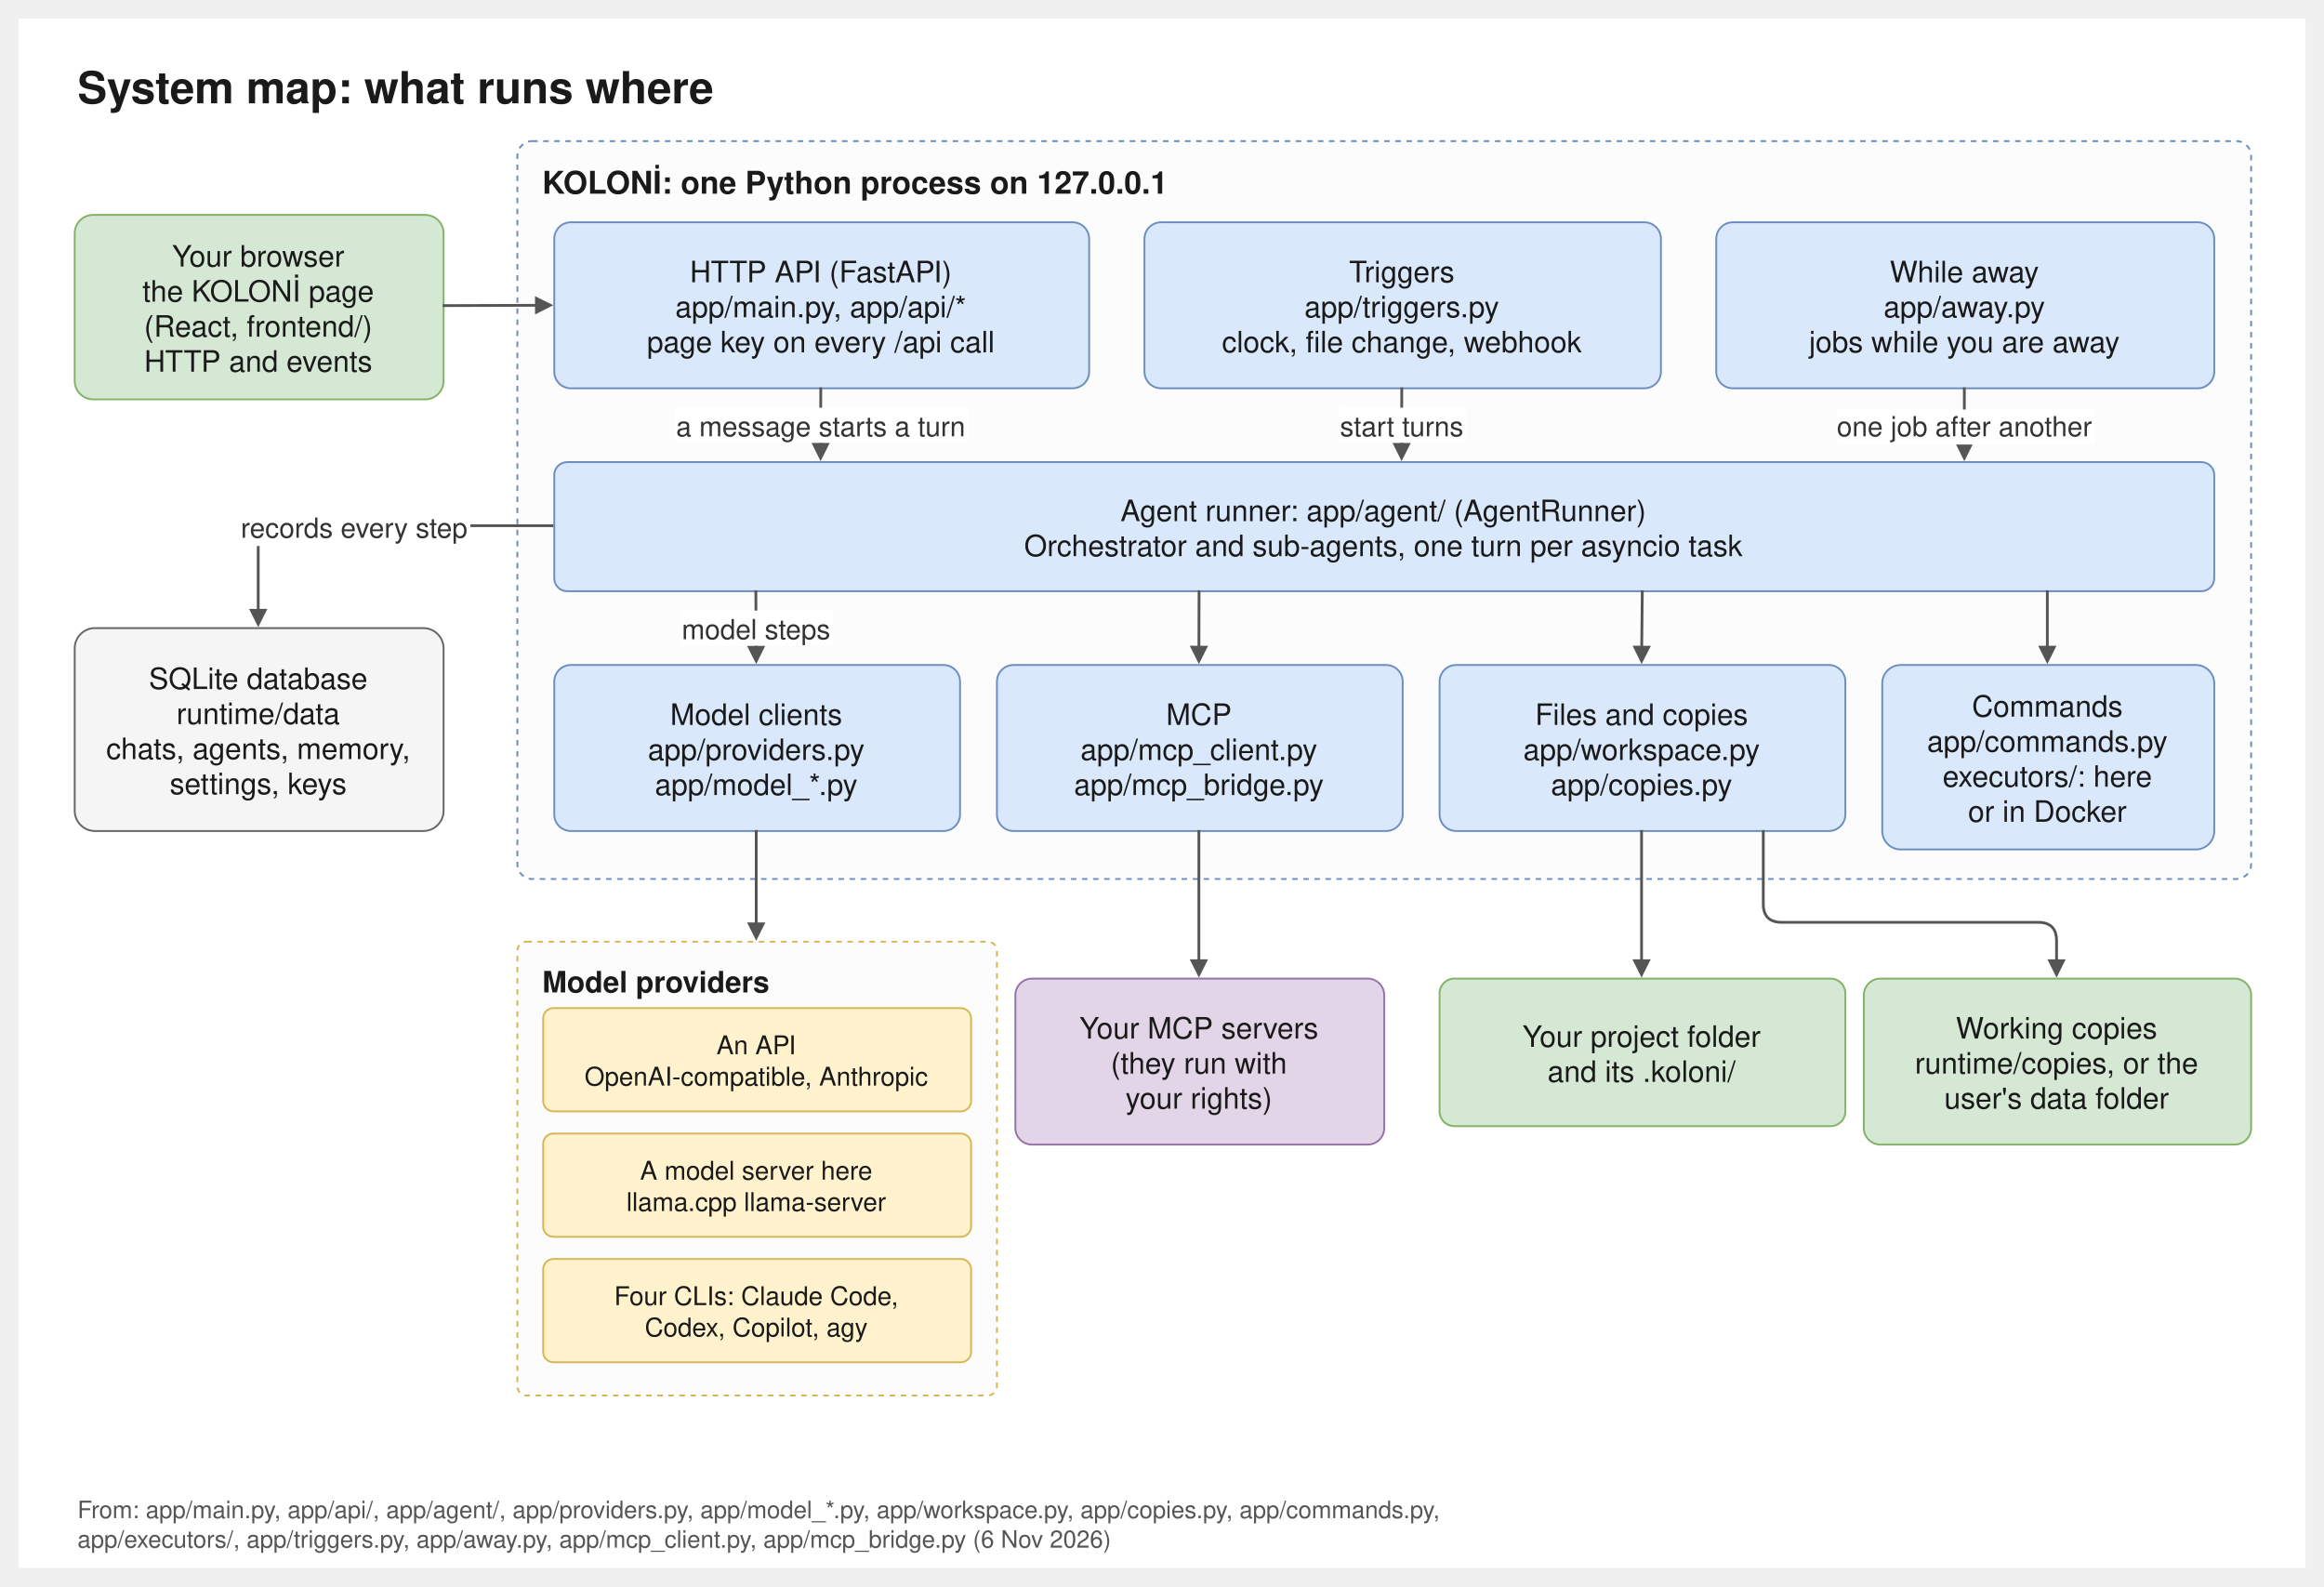
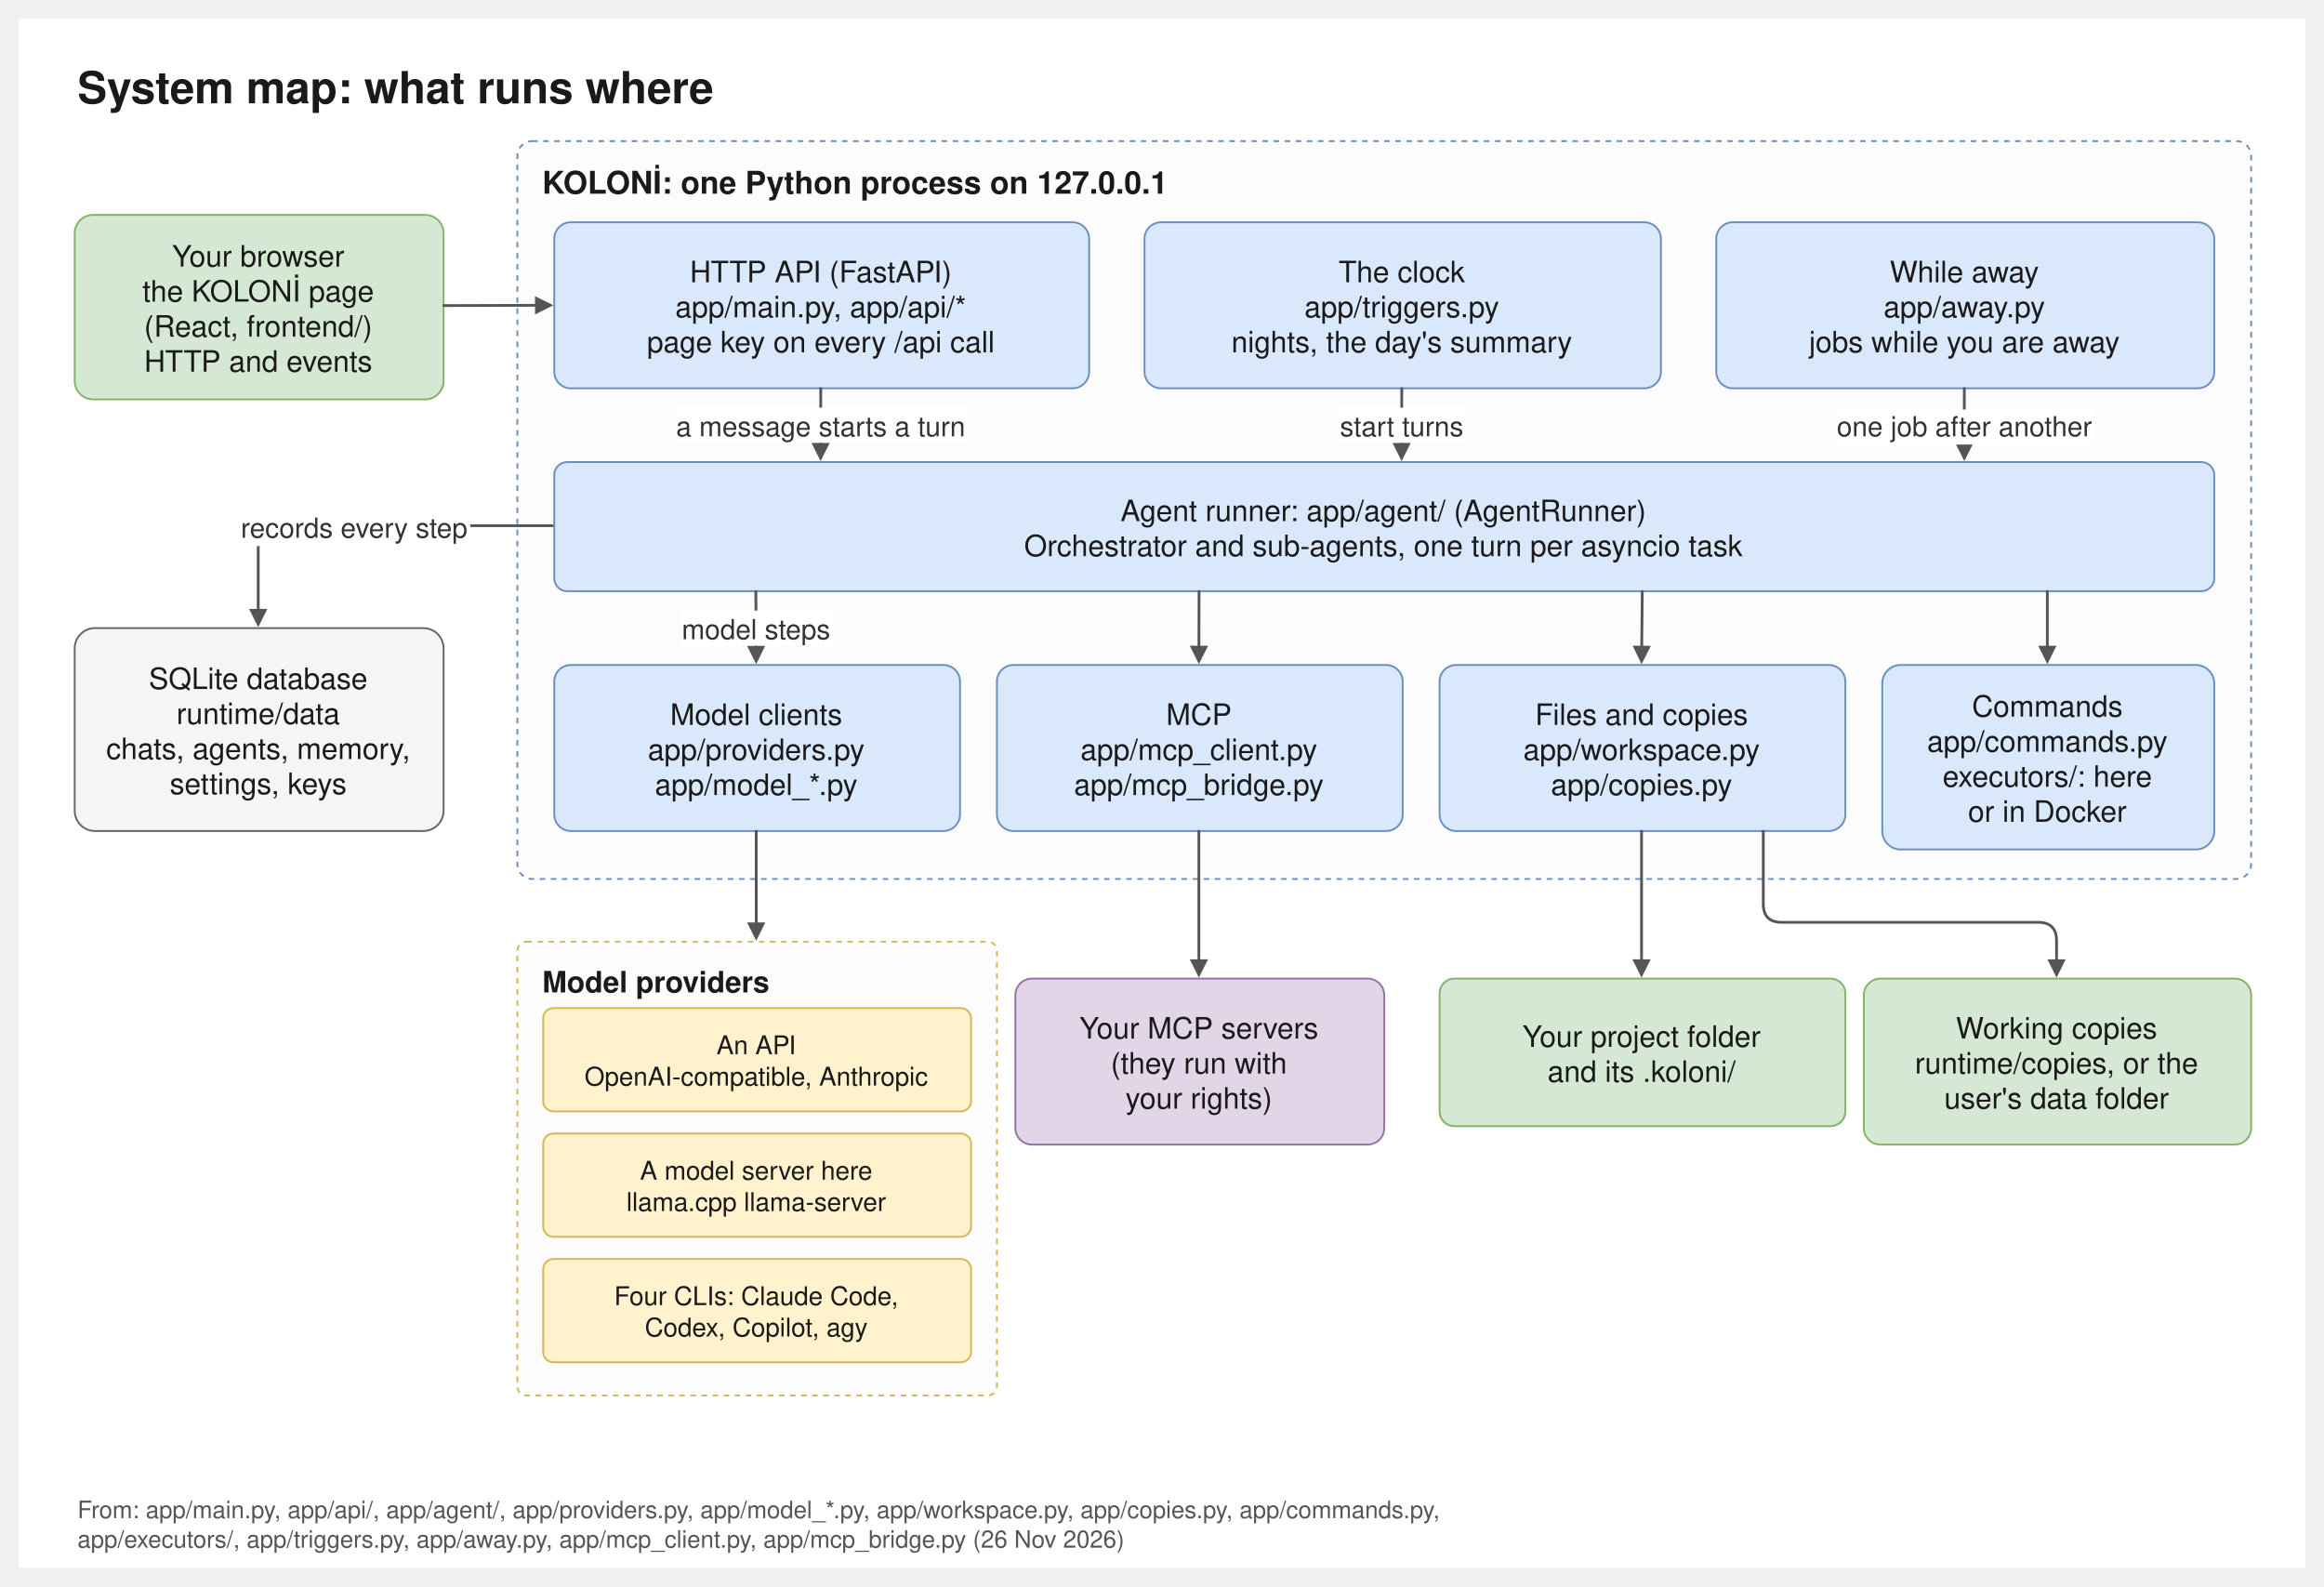
<svg xmlns="http://www.w3.org/2000/svg" style="background: transparent; background-color: transparent;" version="1.1" width="1260px" height="860px" viewBox="0 0 1260 860">
  <defs />
  <g>
    <g data-cell-id="0">
      <g data-cell-id="1">
        <g data-cell-id="backdrop">
          <g>
            <rect x="10" y="10" width="1240" height="840" fill="#ffffff" stroke="none" pointer-events="all" style="fill: light-dark(rgb(255, 255, 255), rgb(18, 18, 18));" />
          </g>
        </g>
        <g data-cell-id="title">
          <g>
            <rect x="40" y="26" width="1180" height="36" fill="none" stroke="none" pointer-events="all" />
          </g>
          <g>
            <g fill="#1a1a1a" font-family="Helvetica" font-weight="bold" text-anchor="start" font-size="24px" style="fill: light-dark(rgb(26, 26, 26), rgb(215, 215, 215));">
              <text x="42" y="56">System map: what runs where</text>
            </g>
          </g>
        </g>
        <g data-cell-id="page">
          <g transform="translate(0.5,0.5)">
            <rect x="40" y="116" width="200" height="100" rx="10" ry="10" fill="#d5e8d4" stroke="#82b366" pointer-events="all" style="fill: light-dark(rgb(213, 232, 212), rgb(31, 47, 30)); stroke: light-dark(rgb(130, 179, 102), rgb(68, 110, 44));" />
          </g>
          <g>
            <g fill="#1a1a1a" font-family="Helvetica" text-anchor="middle" font-size="16px" style="fill: light-dark(rgb(26, 26, 26), rgb(215, 215, 215));">
              <text x="140" y="144.5">Your browser</text>
              <text x="140" y="163.5">the KOLONİ page</text>
              <text x="140" y="182.5">(React, frontend/)</text>
              <text x="140" y="201.5">HTTP and events</text>
            </g>
          </g>
        </g>
        <g data-cell-id="db">
          <g transform="translate(0.5,0.5)">
            <rect x="40" y="340" width="200" height="110" rx="11" ry="11" fill="#f5f5f5" stroke="#666666" pointer-events="all" style="fill: light-dark(rgb(245, 245, 245), rgb(26, 26, 26)); stroke: light-dark(rgb(102, 102, 102), rgb(149, 149, 149));" />
          </g>
          <g>
            <g fill="#1a1a1a" font-family="Helvetica" text-anchor="middle" font-size="16px" style="fill: light-dark(rgb(26, 26, 26), rgb(215, 215, 215));">
              <text x="140" y="373.5">SQLite database</text>
              <text x="140" y="392.5">runtime/data</text>
              <text x="140" y="411.5">chats, agents, memory,</text>
              <text x="140" y="430.5">settings, keys</text>
            </g>
          </g>
        </g>
        <g data-cell-id="proc">
          <g transform="translate(0.5,0.5)">
            <rect x="280" y="76" width="940" height="400" rx="8" ry="8" fill="#fcfcfc" stroke="#6c8ebf" stroke-dasharray="3 3" pointer-events="all" style="fill: light-dark(rgb(252, 252, 252), rgb(20, 20, 20)); stroke: light-dark(rgb(108, 142, 191), rgb(92, 121, 163));" />
          </g>
          <g>
            <g fill="#1a1a1a" font-family="Helvetica" font-weight="bold" text-anchor="start" font-size="17px" style="fill: light-dark(rgb(26, 26, 26), rgb(215, 215, 215));">
              <text x="294" y="105">KOLONİ: one Python process on 127.0.0.1</text>
            </g>
          </g>
        </g>
        <g data-cell-id="api">
          <g transform="translate(0.5,0.5)">
            <rect x="300" y="120" width="290" height="90" rx="9" ry="9" fill="#dae8fc" stroke="#6c8ebf" pointer-events="all" style="fill: light-dark(rgb(218, 232, 252), rgb(29, 41, 59)); stroke: light-dark(rgb(108, 142, 191), rgb(92, 121, 163));" />
          </g>
          <g>
            <g fill="#1a1a1a" font-family="Helvetica" text-anchor="middle" font-size="16px" style="fill: light-dark(rgb(26, 26, 26), rgb(215, 215, 215));">
              <text x="445" y="153">HTTP API (FastAPI)</text>
              <text x="445" y="172">app/main.py, app/api/*</text>
              <text x="445" y="191">page key on every /api call</text>
            </g>
          </g>
        </g>
        <g data-cell-id="trig">
          <g transform="translate(0.5,0.5)">
            <rect x="620" y="120" width="280" height="90" rx="9" ry="9" fill="#dae8fc" stroke="#6c8ebf" pointer-events="all" style="fill: light-dark(rgb(218, 232, 252), rgb(29, 41, 59)); stroke: light-dark(rgb(108, 142, 191), rgb(92, 121, 163));" />
          </g>
          <g>
            <g fill="#1a1a1a" font-family="Helvetica" text-anchor="middle" font-size="16px" style="fill: light-dark(rgb(26, 26, 26), rgb(215, 215, 215));">
-               <text x="760" y="153">Triggers</text>
+               <text x="760" y="153">The clock</text>
              <text x="760" y="172">app/triggers.py</text>
-               <text x="760" y="191">clock, file change, webhook</text>
+               <text x="760" y="191">nights, the day's summary</text>
            </g>
          </g>
        </g>
        <g data-cell-id="night">
          <g transform="translate(0.5,0.5)">
            <rect x="930" y="120" width="270" height="90" rx="9" ry="9" fill="#dae8fc" stroke="#6c8ebf" pointer-events="all" style="fill: light-dark(rgb(218, 232, 252), rgb(29, 41, 59)); stroke: light-dark(rgb(108, 142, 191), rgb(92, 121, 163));" />
          </g>
          <g>
            <g fill="#1a1a1a" font-family="Helvetica" text-anchor="middle" font-size="16px" style="fill: light-dark(rgb(26, 26, 26), rgb(215, 215, 215));">
              <text x="1065" y="153">While away</text>
              <text x="1065" y="172">app/away.py</text>
              <text x="1065" y="191">jobs while you are away</text>
            </g>
          </g>
        </g>
        <g data-cell-id="run">
          <g transform="translate(0.5,0.5)">
            <rect x="300" y="250" width="900" height="70" rx="7" ry="7" fill="#dae8fc" stroke="#6c8ebf" pointer-events="all" style="fill: light-dark(rgb(218, 232, 252), rgb(29, 41, 59)); stroke: light-dark(rgb(108, 142, 191), rgb(92, 121, 163));" />
          </g>
          <g>
            <g fill="#1a1a1a" font-family="Helvetica" text-anchor="middle" font-size="16px" style="fill: light-dark(rgb(26, 26, 26), rgb(215, 215, 215));">
              <text x="750" y="282.5">Agent runner: app/agent/ (AgentRunner)</text>
              <text x="750" y="301.5">Orchestrator and sub-agents, one turn per asyncio task</text>
            </g>
          </g>
        </g>
        <g data-cell-id="models">
          <g transform="translate(0.5,0.5)">
            <rect x="300" y="360" width="220" height="90" rx="9" ry="9" fill="#dae8fc" stroke="#6c8ebf" pointer-events="all" style="fill: light-dark(rgb(218, 232, 252), rgb(29, 41, 59)); stroke: light-dark(rgb(108, 142, 191), rgb(92, 121, 163));" />
          </g>
          <g>
            <g fill="#1a1a1a" font-family="Helvetica" text-anchor="middle" font-size="16px" style="fill: light-dark(rgb(26, 26, 26), rgb(215, 215, 215));">
              <text x="410" y="393">Model clients</text>
              <text x="410" y="412">app/providers.py</text>
              <text x="410" y="431">app/model_*.py</text>
            </g>
          </g>
        </g>
        <g data-cell-id="mcp">
          <g transform="translate(0.5,0.5)">
            <rect x="540" y="360" width="220" height="90" rx="9" ry="9" fill="#dae8fc" stroke="#6c8ebf" pointer-events="all" style="fill: light-dark(rgb(218, 232, 252), rgb(29, 41, 59)); stroke: light-dark(rgb(108, 142, 191), rgb(92, 121, 163));" />
          </g>
          <g>
            <g fill="#1a1a1a" font-family="Helvetica" text-anchor="middle" font-size="16px" style="fill: light-dark(rgb(26, 26, 26), rgb(215, 215, 215));">
              <text x="650" y="393">MCP</text>
              <text x="650" y="412">app/mcp_client.py</text>
              <text x="650" y="431">app/mcp_bridge.py</text>
            </g>
          </g>
        </g>
        <g data-cell-id="ws">
          <g transform="translate(0.5,0.5)">
            <rect x="780" y="360" width="220" height="90" rx="9" ry="9" fill="#dae8fc" stroke="#6c8ebf" pointer-events="all" style="fill: light-dark(rgb(218, 232, 252), rgb(29, 41, 59)); stroke: light-dark(rgb(108, 142, 191), rgb(92, 121, 163));" />
          </g>
          <g>
            <g fill="#1a1a1a" font-family="Helvetica" text-anchor="middle" font-size="16px" style="fill: light-dark(rgb(26, 26, 26), rgb(215, 215, 215));">
              <text x="890" y="393">Files and copies</text>
              <text x="890" y="412">app/workspace.py</text>
              <text x="890" y="431">app/copies.py</text>
            </g>
          </g>
        </g>
        <g data-cell-id="cmd">
          <g transform="translate(0.5,0.5)">
            <rect x="1020" y="360" width="180" height="100" rx="10" ry="10" fill="#dae8fc" stroke="#6c8ebf" pointer-events="all" style="fill: light-dark(rgb(218, 232, 252), rgb(29, 41, 59)); stroke: light-dark(rgb(108, 142, 191), rgb(92, 121, 163));" />
          </g>
          <g>
            <g fill="#1a1a1a" font-family="Helvetica" text-anchor="middle" font-size="16px" style="fill: light-dark(rgb(26, 26, 26), rgb(215, 215, 215));">
              <text x="1110" y="388.5">Commands</text>
              <text x="1110" y="407.5">app/commands.py</text>
              <text x="1110" y="426.5">executors/: here</text>
              <text x="1110" y="445.5">or in Docker</text>
            </g>
          </g>
        </g>
        <g data-cell-id="prov">
          <g transform="translate(0.5,0.5)">
            <rect x="280" y="510" width="260" height="246" rx="4.92" ry="4.92" fill="#fcfcfc" stroke="#d6b656" stroke-dasharray="3 3" pointer-events="all" style="fill: light-dark(rgb(252, 252, 252), rgb(20, 20, 20)); stroke: light-dark(rgb(214, 182, 86), rgb(109, 81, 0));" />
          </g>
          <g>
            <g fill="#1a1a1a" font-family="Helvetica" font-weight="bold" text-anchor="start" font-size="16px" style="fill: light-dark(rgb(26, 26, 26), rgb(215, 215, 215));">
              <text x="294" y="538">Model providers</text>
            </g>
          </g>
        </g>
        <g data-cell-id="p_api">
          <g transform="translate(0.5,0.5)">
            <rect x="294" y="546" width="232" height="56" rx="5.6" ry="5.6" fill="#fff2cc" stroke="#d6b656" pointer-events="all" style="fill: light-dark(rgb(255, 242, 204), rgb(40, 29, 0)); stroke: light-dark(rgb(214, 182, 86), rgb(109, 81, 0));" />
          </g>
          <g>
            <g fill="#1a1a1a" font-family="Helvetica" text-anchor="middle" font-size="14px" style="fill: light-dark(rgb(26, 26, 26), rgb(215, 215, 215));">
              <text x="410" y="571.5">An API</text>
              <text x="410" y="588.5">OpenAI-compatible, Anthropic</text>
            </g>
          </g>
        </g>
        <g data-cell-id="p_local">
          <g transform="translate(0.5,0.5)">
            <rect x="294" y="614" width="232" height="56" rx="5.6" ry="5.6" fill="#fff2cc" stroke="#d6b656" pointer-events="all" style="fill: light-dark(rgb(255, 242, 204), rgb(40, 29, 0)); stroke: light-dark(rgb(214, 182, 86), rgb(109, 81, 0));" />
          </g>
          <g>
            <g fill="#1a1a1a" font-family="Helvetica" text-anchor="middle" font-size="14px" style="fill: light-dark(rgb(26, 26, 26), rgb(215, 215, 215));">
              <text x="410" y="639.5">A model server here</text>
              <text x="410" y="656.5">llama.cpp llama-server</text>
            </g>
          </g>
        </g>
        <g data-cell-id="p_cli">
          <g transform="translate(0.5,0.5)">
            <rect x="294" y="682" width="232" height="56" rx="5.6" ry="5.6" fill="#fff2cc" stroke="#d6b656" pointer-events="all" style="fill: light-dark(rgb(255, 242, 204), rgb(40, 29, 0)); stroke: light-dark(rgb(214, 182, 86), rgb(109, 81, 0));" />
          </g>
          <g>
            <g fill="#1a1a1a" font-family="Helvetica" text-anchor="middle" font-size="14px" style="fill: light-dark(rgb(26, 26, 26), rgb(215, 215, 215));">
              <text x="410" y="707.5">Four CLIs: Claude Code,</text>
              <text x="410" y="724.5">Codex, Copilot, agy</text>
            </g>
          </g>
        </g>
        <g data-cell-id="srv">
          <g transform="translate(0.5,0.5)">
            <rect x="550" y="530" width="200" height="90" rx="9" ry="9" fill="#e1d5e7" stroke="#9673a6" pointer-events="all" style="fill: light-dark(rgb(225, 213, 231), rgb(57, 47, 63)); stroke: light-dark(rgb(150, 115, 166), rgb(149, 119, 163));" />
          </g>
          <g>
            <g fill="#1a1a1a" font-family="Helvetica" text-anchor="middle" font-size="16px" style="fill: light-dark(rgb(26, 26, 26), rgb(215, 215, 215));">
              <text x="650" y="563">Your MCP servers</text>
              <text x="650" y="582">(they run with</text>
              <text x="650" y="601">your rights)</text>
            </g>
          </g>
        </g>
        <g data-cell-id="proj">
          <g transform="translate(0.5,0.5)">
            <rect x="780" y="530" width="220" height="80" rx="8" ry="8" fill="#d5e8d4" stroke="#82b366" pointer-events="all" style="fill: light-dark(rgb(213, 232, 212), rgb(31, 47, 30)); stroke: light-dark(rgb(130, 179, 102), rgb(68, 110, 44));" />
          </g>
          <g>
            <g fill="#1a1a1a" font-family="Helvetica" text-anchor="middle" font-size="16px" style="fill: light-dark(rgb(26, 26, 26), rgb(215, 215, 215));">
              <text x="890" y="567.5">Your project folder</text>
              <text x="890" y="586.5">and its .koloni/</text>
            </g>
          </g>
        </g>
        <g data-cell-id="copies">
          <g transform="translate(0.5,0.5)">
            <rect x="1010" y="530" width="210" height="90" rx="9" ry="9" fill="#d5e8d4" stroke="#82b366" pointer-events="all" style="fill: light-dark(rgb(213, 232, 212), rgb(31, 47, 30)); stroke: light-dark(rgb(130, 179, 102), rgb(68, 110, 44));" />
          </g>
          <g>
            <g fill="#1a1a1a" font-family="Helvetica" text-anchor="middle" font-size="16px" style="fill: light-dark(rgb(26, 26, 26), rgb(215, 215, 215));">
              <text x="1115" y="563">Working copies</text>
              <text x="1115" y="582">runtime/copies, or the</text>
              <text x="1115" y="601">user's data folder</text>
            </g>
          </g>
        </g>
        <g data-cell-id="e20">
          <g>
            <path d="M 240 165.67 L 290.82 165.51" fill="none" stroke="#555555" stroke-width="1.5" stroke-miterlimit="10" pointer-events="stroke" style="stroke: light-dark(rgb(85, 85, 85), rgb(164, 164, 164));" />
            <path d="M 298.32 165.48 L 290.84 169.26 L 290.81 161.76 Z" fill="#555555" stroke="#555555" stroke-width="1.5" stroke-miterlimit="10" pointer-events="all" style="fill: light-dark(rgb(85, 85, 85), rgb(164, 164, 164)); stroke: light-dark(rgb(85, 85, 85), rgb(164, 164, 164));" />
          </g>
        </g>
        <g data-cell-id="e21">
          <g>
            <path d="M 445 210 L 444.92 240.82" fill="none" stroke="#555555" stroke-width="1.5" stroke-miterlimit="10" pointer-events="stroke" style="stroke: light-dark(rgb(85, 85, 85), rgb(164, 164, 164));" />
            <path d="M 444.9 248.32 L 441.17 240.81 L 448.67 240.83 Z" fill="#555555" stroke="#555555" stroke-width="1.5" stroke-miterlimit="10" pointer-events="all" style="fill: light-dark(rgb(85, 85, 85), rgb(164, 164, 164)); stroke: light-dark(rgb(85, 85, 85), rgb(164, 164, 164));" />
          </g>
          <g>
            <g fill="#333333" font-family="Helvetica" text-anchor="middle" font-size="15px" style="fill: light-dark(rgb(51, 51, 51), rgb(193, 193, 193));">
              <rect fill="#ffffff" stroke="none" x="366" y="221" width="159" height="19" stroke-width="0" style="fill: light-dark(rgb(255, 255, 255), rgb(18, 18, 18));" />
              <text x="444.95" y="236.5">a message starts a turn</text>
            </g>
          </g>
        </g>
        <g data-cell-id="e22">
          <g>
            <path d="M 760 210 L 759.92 240.82" fill="none" stroke="#555555" stroke-width="1.5" stroke-miterlimit="10" pointer-events="stroke" style="stroke: light-dark(rgb(85, 85, 85), rgb(164, 164, 164));" />
            <path d="M 759.9 248.32 L 756.17 240.81 L 763.67 240.83 Z" fill="#555555" stroke="#555555" stroke-width="1.5" stroke-miterlimit="10" pointer-events="all" style="fill: light-dark(rgb(85, 85, 85), rgb(164, 164, 164)); stroke: light-dark(rgb(85, 85, 85), rgb(164, 164, 164));" />
          </g>
          <g>
            <g fill="#333333" font-family="Helvetica" text-anchor="middle" font-size="15px" style="fill: light-dark(rgb(51, 51, 51), rgb(193, 193, 193));">
              <rect fill="#ffffff" stroke="none" x="726" y="221" width="69" height="19" stroke-width="0" style="fill: light-dark(rgb(255, 255, 255), rgb(18, 18, 18));" />
              <text x="759.95" y="236.5">start turns</text>
            </g>
          </g>
        </g>
        <g data-cell-id="e23">
          <g>
            <path d="M 1065 210 L 1065 240.82" fill="none" stroke="#555555" stroke-width="1.5" stroke-miterlimit="10" pointer-events="stroke" style="stroke: light-dark(rgb(85, 85, 85), rgb(164, 164, 164));" />
            <path d="M 1065 248.32 L 1061.25 240.82 L 1068.75 240.82 Z" fill="#555555" stroke="#555555" stroke-width="1.5" stroke-miterlimit="10" pointer-events="all" style="fill: light-dark(rgb(85, 85, 85), rgb(164, 164, 164)); stroke: light-dark(rgb(85, 85, 85), rgb(164, 164, 164));" />
          </g>
          <g>
            <g fill="#333333" font-family="Helvetica" text-anchor="middle" font-size="15px" style="fill: light-dark(rgb(51, 51, 51), rgb(193, 193, 193));">
              <rect fill="#ffffff" stroke="none" x="996" y="222" width="140" height="19" stroke-width="0" style="fill: light-dark(rgb(255, 255, 255), rgb(18, 18, 18));" />
              <text x="1065" y="236.5">one job after another</text>
            </g>
          </g>
        </g>
        <g data-cell-id="e24">
          <g>
            <path d="M 300 285 L 150 285 Q 140 285 140 295 L 140 330.82" fill="none" stroke="#555555" stroke-width="1.5" stroke-miterlimit="10" pointer-events="stroke" style="stroke: light-dark(rgb(85, 85, 85), rgb(164, 164, 164));" />
            <path d="M 140 338.32 L 136.25 330.82 L 143.75 330.82 Z" fill="#555555" stroke="#555555" stroke-width="1.5" stroke-miterlimit="10" pointer-events="all" style="fill: light-dark(rgb(85, 85, 85), rgb(164, 164, 164)); stroke: light-dark(rgb(85, 85, 85), rgb(164, 164, 164));" />
          </g>
          <g>
            <g fill="#333333" font-family="Helvetica" text-anchor="middle" font-size="15px" style="fill: light-dark(rgb(51, 51, 51), rgb(193, 193, 193));">
              <rect fill="#ffffff" stroke="none" x="130" y="277" width="125" height="19" stroke-width="0" style="fill: light-dark(rgb(255, 255, 255), rgb(18, 18, 18));" />
              <text x="192" y="291.5">records every step</text>
            </g>
          </g>
        </g>
        <g data-cell-id="e25">
          <g>
            <path d="M 409.8 320 L 409.95 350.82" fill="none" stroke="#555555" stroke-width="1.5" stroke-miterlimit="10" pointer-events="stroke" style="stroke: light-dark(rgb(85, 85, 85), rgb(164, 164, 164));" />
            <path d="M 409.99 358.32 L 406.2 350.84 L 413.7 350.8 Z" fill="#555555" stroke="#555555" stroke-width="1.5" stroke-miterlimit="10" pointer-events="all" style="fill: light-dark(rgb(85, 85, 85), rgb(164, 164, 164)); stroke: light-dark(rgb(85, 85, 85), rgb(164, 164, 164));" />
          </g>
          <g>
            <g fill="#333333" font-family="Helvetica" text-anchor="middle" font-size="15px" style="fill: light-dark(rgb(51, 51, 51), rgb(193, 193, 193));">
              <rect fill="#ffffff" stroke="none" x="369" y="331" width="83" height="19" stroke-width="0" style="fill: light-dark(rgb(255, 255, 255), rgb(18, 18, 18));" />
              <text x="409.9" y="346.5">model steps</text>
            </g>
          </g>
        </g>
        <g data-cell-id="e26">
          <g>
            <path d="M 650.1 320 L 650.02 350.82" fill="none" stroke="#555555" stroke-width="1.5" stroke-miterlimit="10" pointer-events="stroke" style="stroke: light-dark(rgb(85, 85, 85), rgb(164, 164, 164));" />
            <path d="M 650 358.32 L 646.27 350.81 L 653.77 350.83 Z" fill="#555555" stroke="#555555" stroke-width="1.5" stroke-miterlimit="10" pointer-events="all" style="fill: light-dark(rgb(85, 85, 85), rgb(164, 164, 164)); stroke: light-dark(rgb(85, 85, 85), rgb(164, 164, 164));" />
          </g>
        </g>
        <g data-cell-id="e27">
          <g>
            <path d="M 890.4 320 L 890.09 350.82" fill="none" stroke="#555555" stroke-width="1.5" stroke-miterlimit="10" pointer-events="stroke" style="stroke: light-dark(rgb(85, 85, 85), rgb(164, 164, 164));" />
            <path d="M 890.02 358.32 L 886.34 350.79 L 893.84 350.86 Z" fill="#555555" stroke="#555555" stroke-width="1.5" stroke-miterlimit="10" pointer-events="all" style="fill: light-dark(rgb(85, 85, 85), rgb(164, 164, 164)); stroke: light-dark(rgb(85, 85, 85), rgb(164, 164, 164));" />
          </g>
        </g>
        <g data-cell-id="e28">
          <g>
            <path d="M 1110 320 L 1110 350.82" fill="none" stroke="#555555" stroke-width="1.5" stroke-miterlimit="10" pointer-events="stroke" style="stroke: light-dark(rgb(85, 85, 85), rgb(164, 164, 164));" />
            <path d="M 1110 358.32 L 1106.25 350.82 L 1113.75 350.82 Z" fill="#555555" stroke="#555555" stroke-width="1.5" stroke-miterlimit="10" pointer-events="all" style="fill: light-dark(rgb(85, 85, 85), rgb(164, 164, 164)); stroke: light-dark(rgb(85, 85, 85), rgb(164, 164, 164));" />
          </g>
        </g>
        <g data-cell-id="e29">
          <g>
            <path d="M 410 450 L 410 500.82" fill="none" stroke="#555555" stroke-width="1.5" stroke-miterlimit="10" pointer-events="stroke" style="stroke: light-dark(rgb(85, 85, 85), rgb(164, 164, 164));" />
            <path d="M 410 508.32 L 406.25 500.82 L 413.75 500.82 Z" fill="#555555" stroke="#555555" stroke-width="1.5" stroke-miterlimit="10" pointer-events="all" style="fill: light-dark(rgb(85, 85, 85), rgb(164, 164, 164)); stroke: light-dark(rgb(85, 85, 85), rgb(164, 164, 164));" />
          </g>
        </g>
        <g data-cell-id="e30">
          <g>
            <path d="M 650 450 L 650 520.82" fill="none" stroke="#555555" stroke-width="1.5" stroke-miterlimit="10" pointer-events="stroke" style="stroke: light-dark(rgb(85, 85, 85), rgb(164, 164, 164));" />
            <path d="M 650 528.32 L 646.25 520.82 L 653.75 520.82 Z" fill="#555555" stroke="#555555" stroke-width="1.5" stroke-miterlimit="10" pointer-events="all" style="fill: light-dark(rgb(85, 85, 85), rgb(164, 164, 164)); stroke: light-dark(rgb(85, 85, 85), rgb(164, 164, 164));" />
          </g>
        </g>
        <g data-cell-id="e31">
          <g>
            <path d="M 890 450 L 890 520.82" fill="none" stroke="#555555" stroke-width="1.5" stroke-miterlimit="10" pointer-events="stroke" style="stroke: light-dark(rgb(85, 85, 85), rgb(164, 164, 164));" />
            <path d="M 890 528.32 L 886.25 520.82 L 893.75 520.82 Z" fill="#555555" stroke="#555555" stroke-width="1.5" stroke-miterlimit="10" pointer-events="all" style="fill: light-dark(rgb(85, 85, 85), rgb(164, 164, 164)); stroke: light-dark(rgb(85, 85, 85), rgb(164, 164, 164));" />
          </g>
        </g>
        <g data-cell-id="e32">
          <g>
            <path d="M 956 450 L 956 490 Q 956 500 966 500 L 1105 500 Q 1115 500 1115 510 L 1115 520.82" fill="none" stroke="#555555" stroke-width="1.5" stroke-miterlimit="10" pointer-events="stroke" style="stroke: light-dark(rgb(85, 85, 85), rgb(164, 164, 164));" />
            <path d="M 1115 528.32 L 1111.25 520.82 L 1118.75 520.82 Z" fill="#555555" stroke="#555555" stroke-width="1.5" stroke-miterlimit="10" pointer-events="all" style="fill: light-dark(rgb(85, 85, 85), rgb(164, 164, 164)); stroke: light-dark(rgb(85, 85, 85), rgb(164, 164, 164));" />
          </g>
        </g>
        <g data-cell-id="footer">
          <g>
            <rect x="40" y="804" width="1180" height="40" fill="none" stroke="none" pointer-events="all" />
          </g>
          <g>
            <g fill="#555555" font-family="Helvetica" text-anchor="start" font-size="13px" style="fill: light-dark(rgb(85, 85, 85), rgb(164, 164, 164));">
              <text x="42" y="823">From: app/main.py, app/api/, app/agent/, app/providers.py, app/model_*.py, app/workspace.py, app/copies.py, app/commands.py,</text>
-               <text x="42" y="839">app/executors/, app/triggers.py, app/away.py, app/mcp_client.py, app/mcp_bridge.py (6 Nov 2026)</text>
+               <text x="42" y="839">app/executors/, app/triggers.py, app/away.py, app/mcp_client.py, app/mcp_bridge.py (26 Nov 2026)</text>
            </g>
          </g>
        </g>
      </g>
    </g>
  </g>
</svg>
